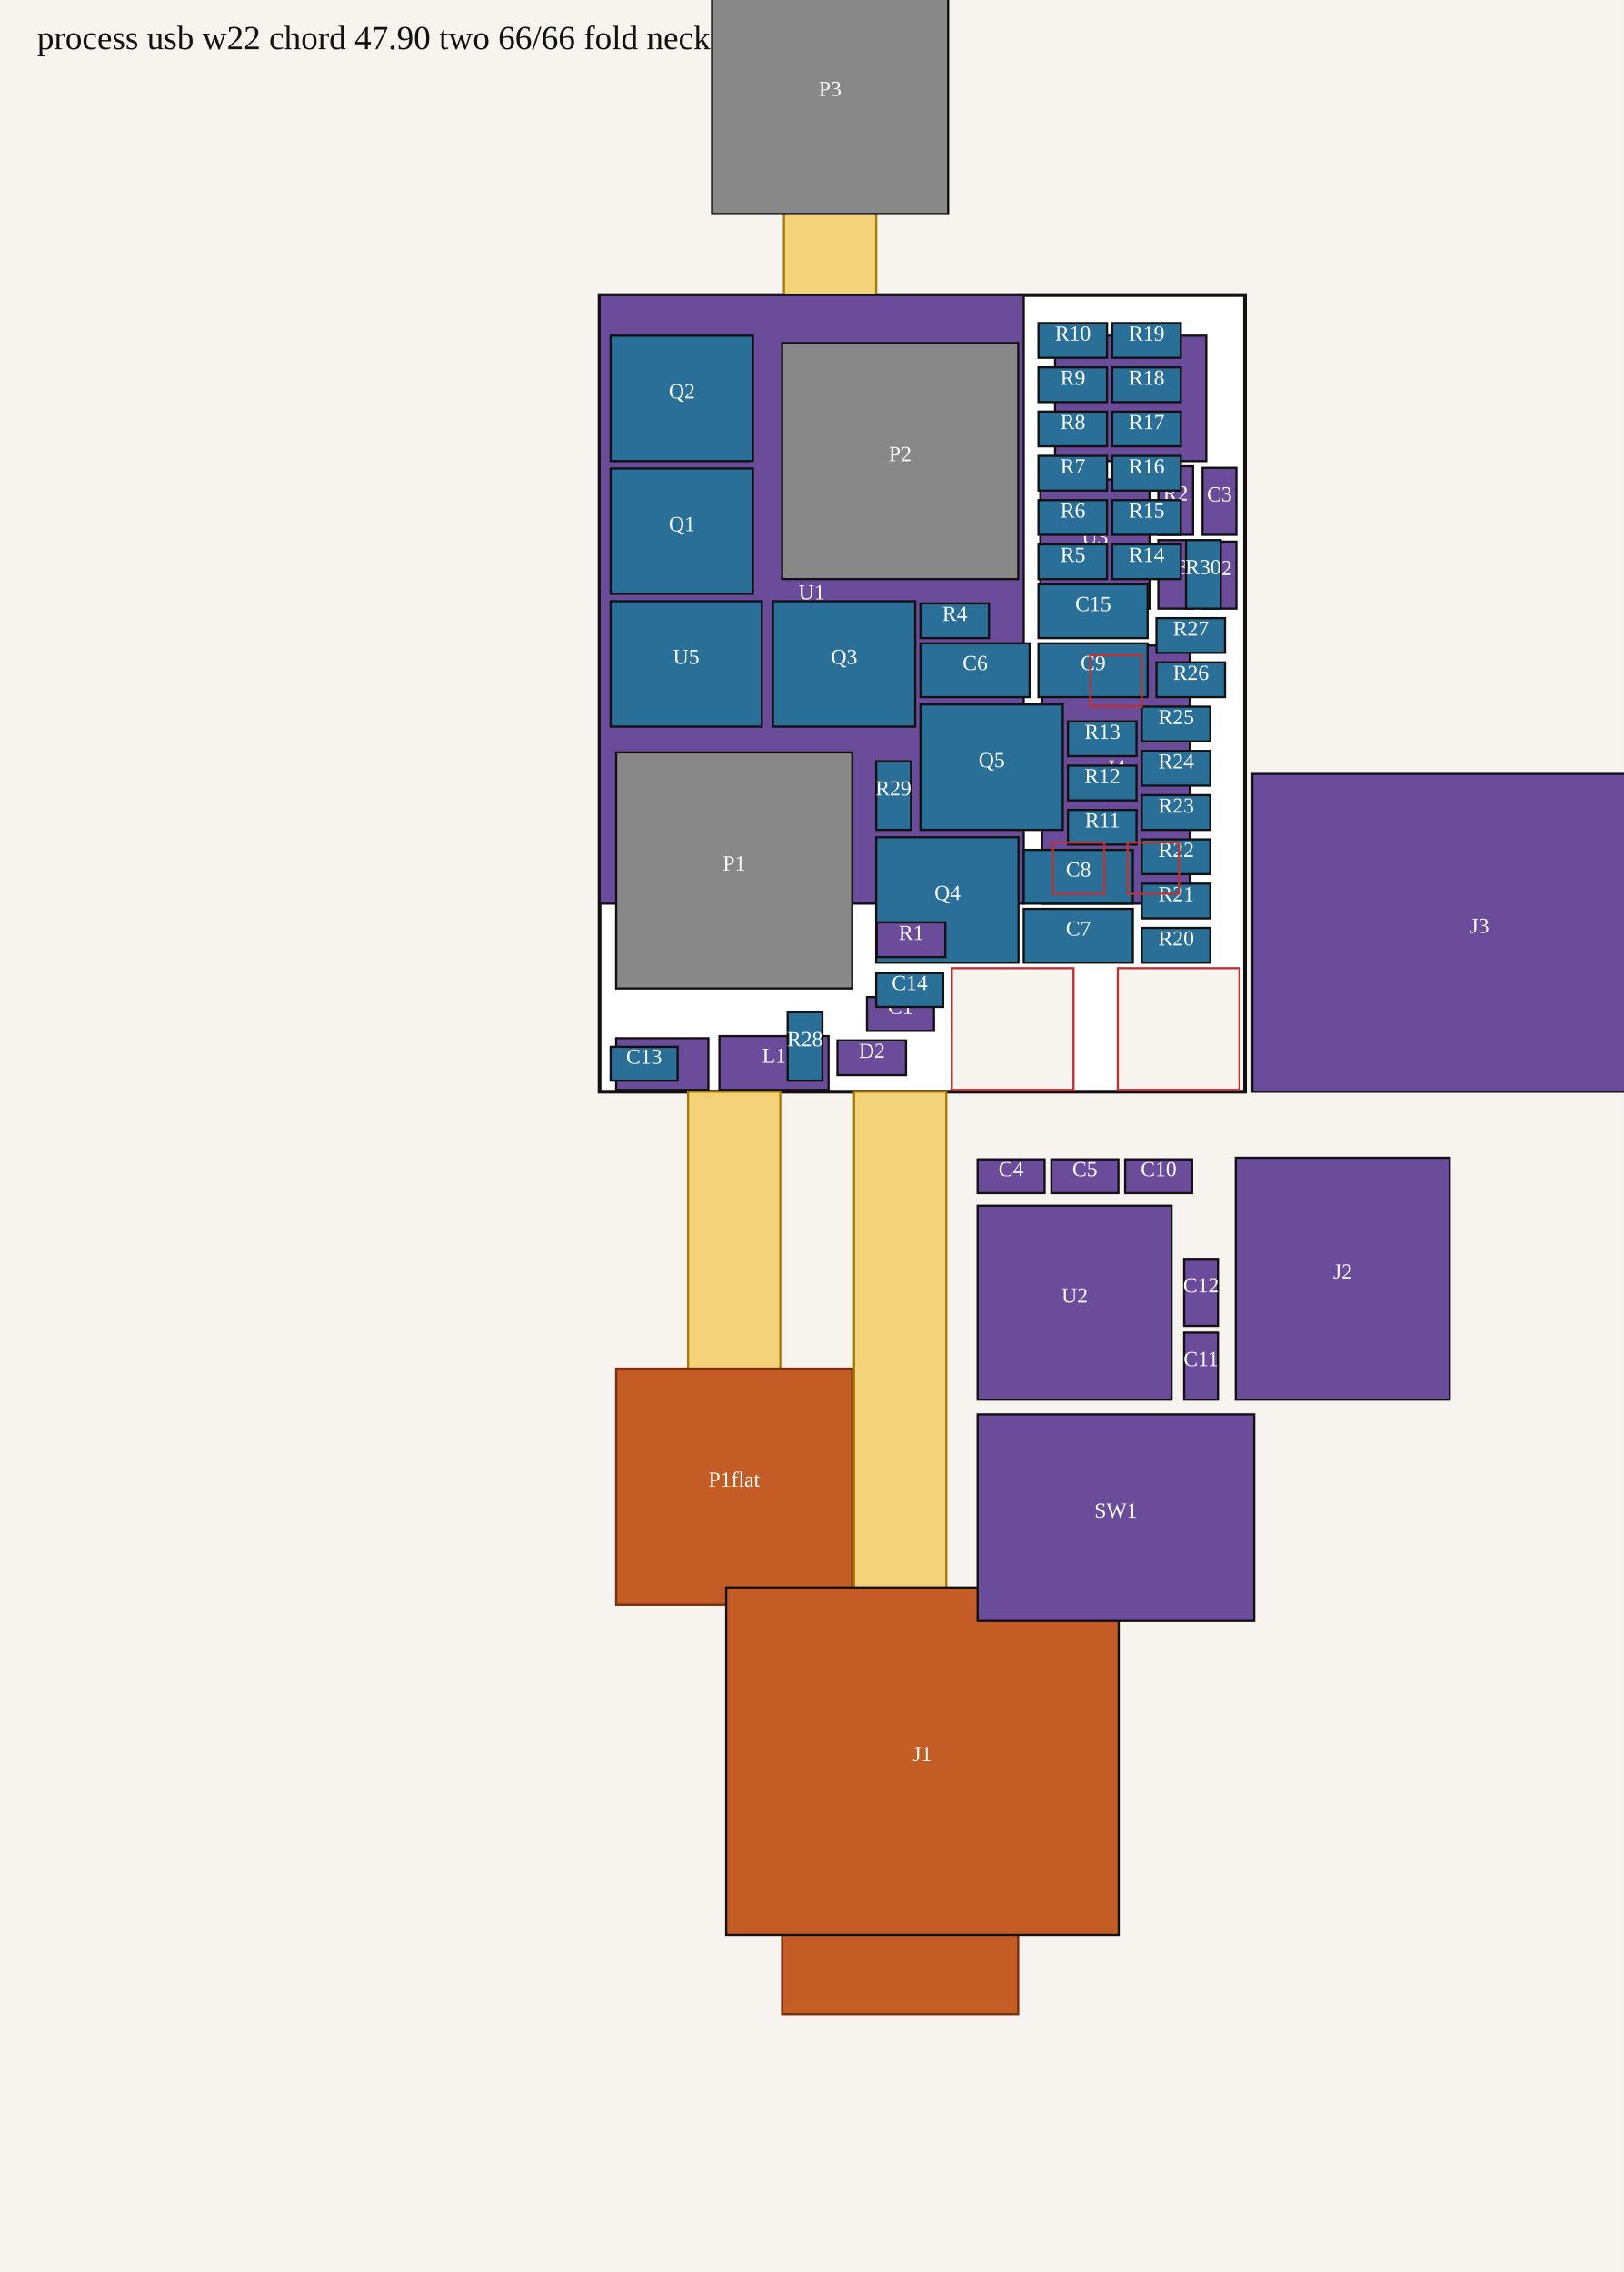
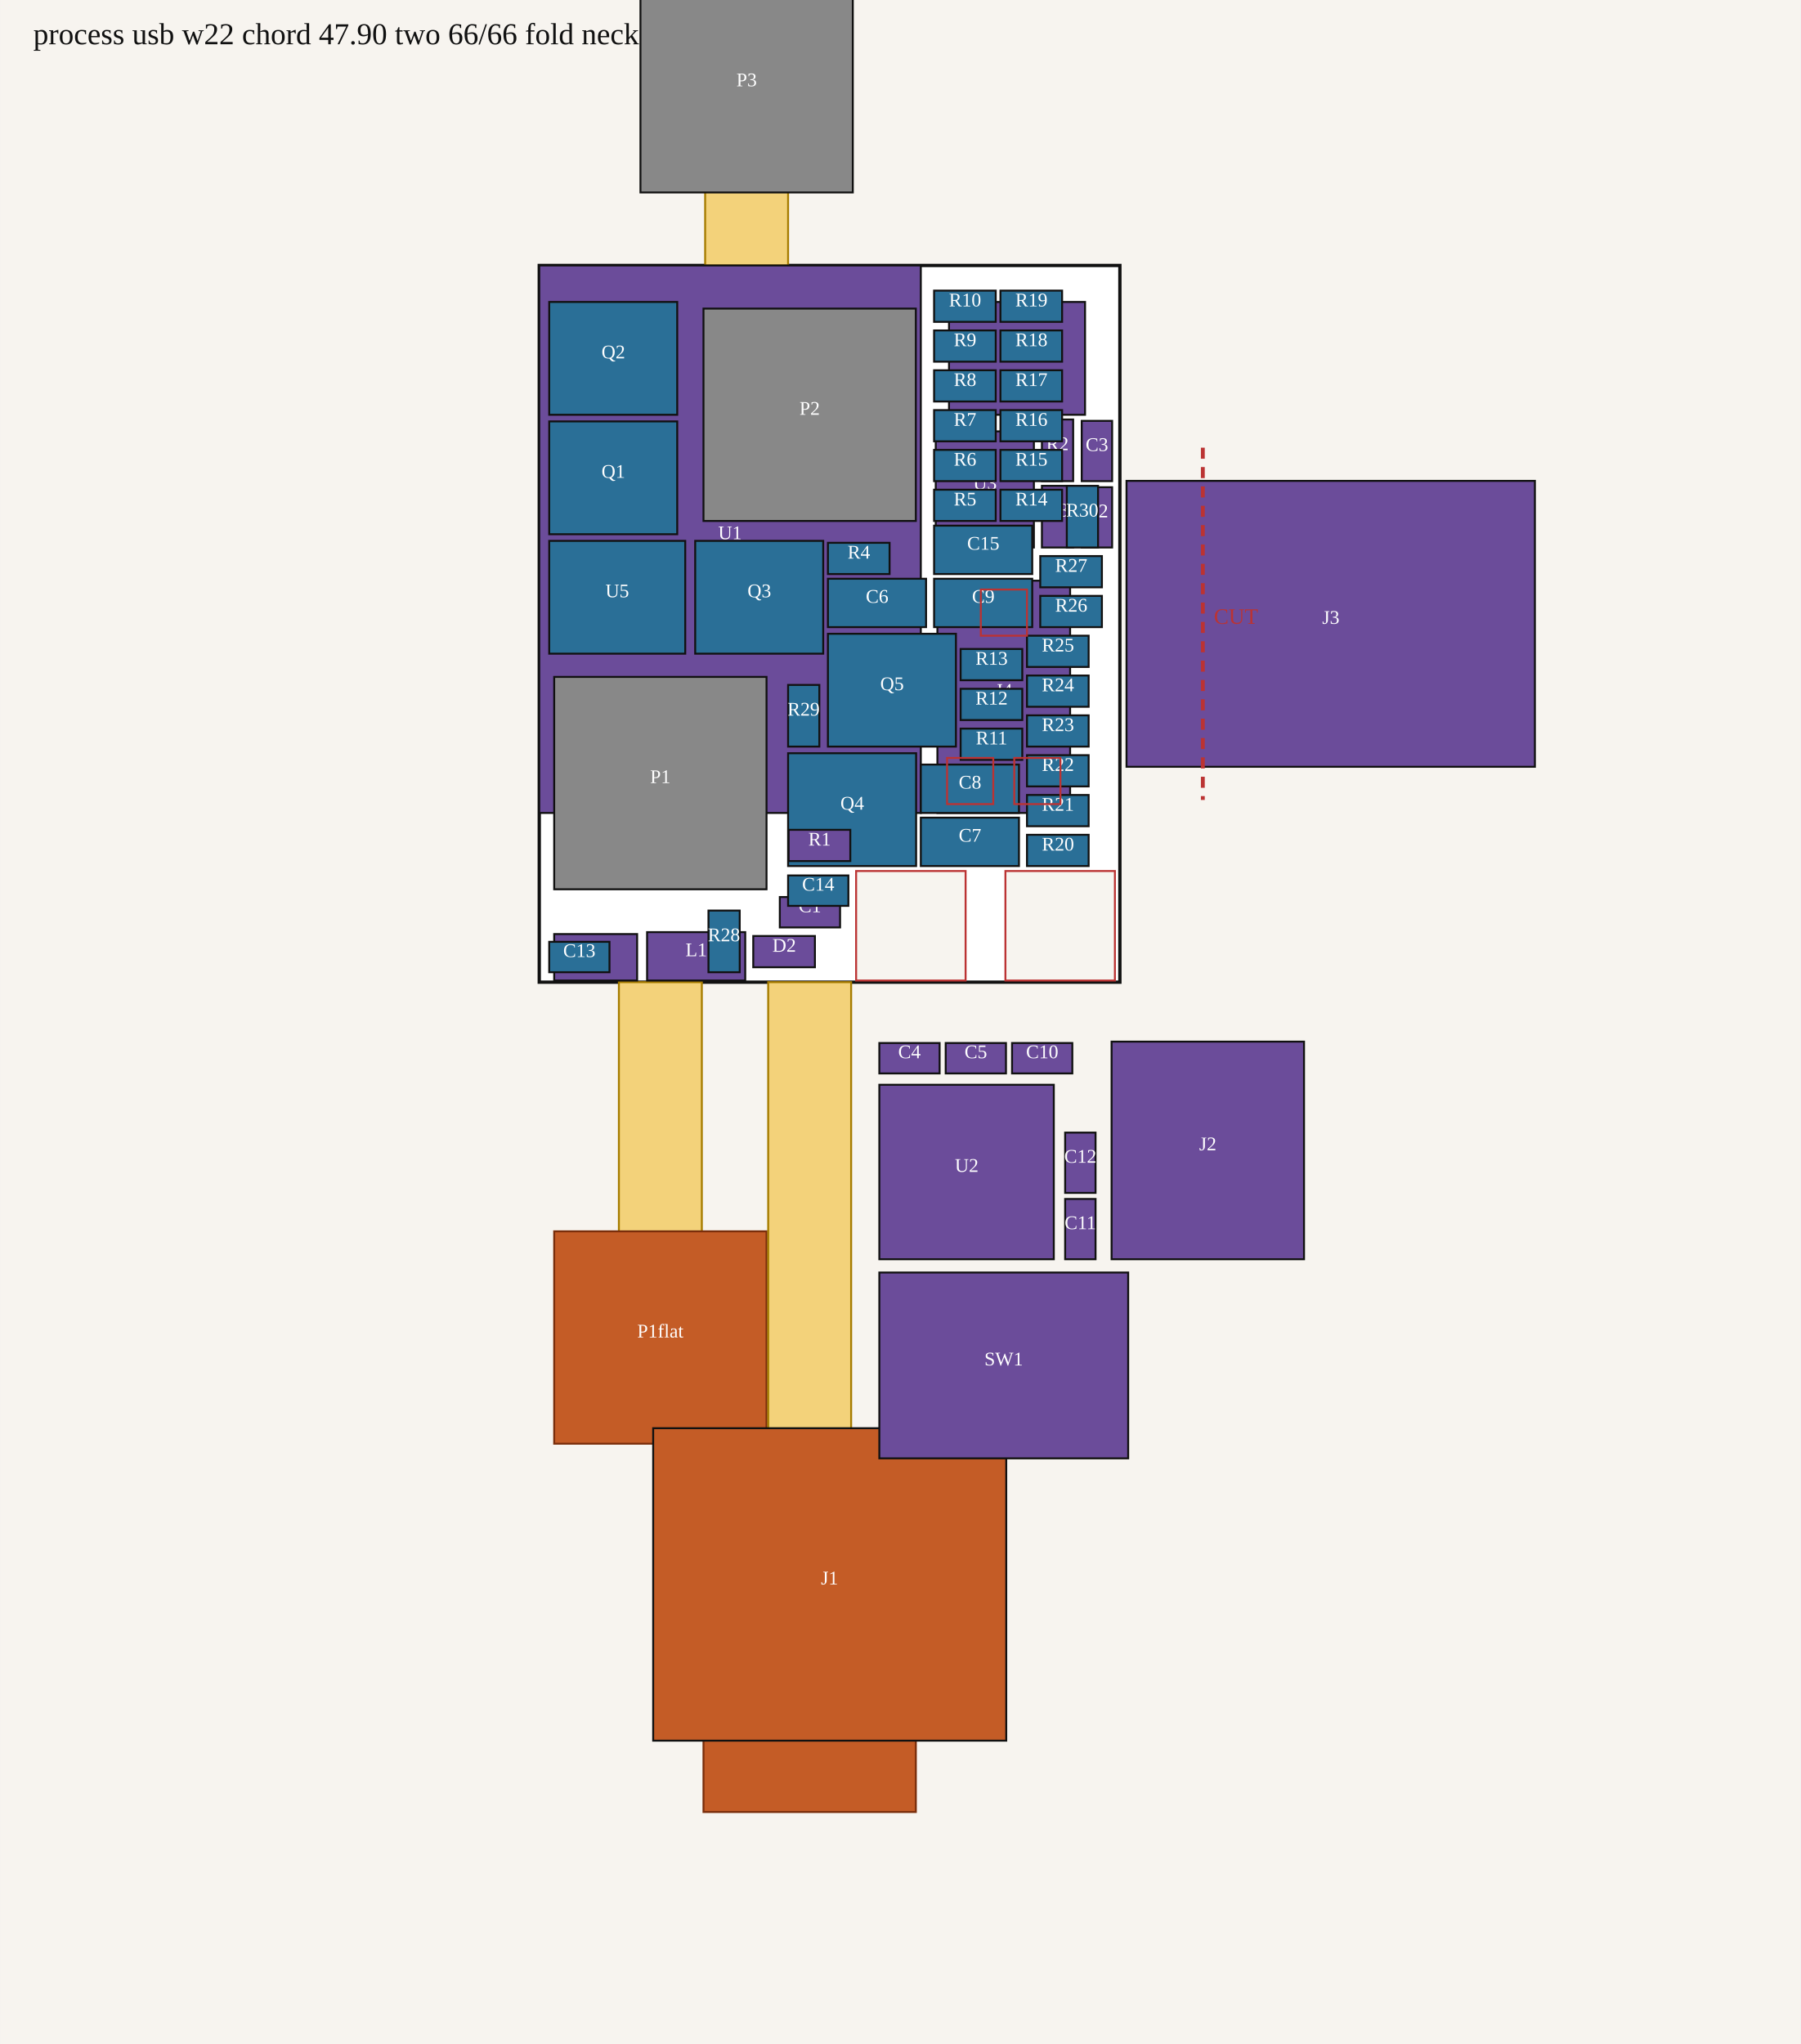
- <svg xmlns="http://www.w3.org/2000/svg" width="528" height="739" viewBox="0 0 528.0 739.2">
+ <svg xmlns="http://www.w3.org/2000/svg" width="651" height="739" viewBox="0 0 651.1 739.2">
  <rect width="100%" height="100%" fill="#f7f4ef" />
  <rect x="195.0" y="96.0" width="210.0" height="259.2" fill="#fff" stroke="#111" stroke-width="1.2" />
  <rect x="223.8" y="355.2" width="30.0" height="128.5" fill="#f3d27a" stroke="#a67c00" stroke-width="0.7" />
  <rect x="200.4" y="445.3" width="76.8" height="76.8" fill="#c45c26" stroke="#7a2e0b" stroke-width="0.7" />
  <text x="238.8" y="483.7" font-size="7" text-anchor="middle" fill="#fff">P1flat</text>
  <rect x="277.8" y="355.2" width="30.0" height="261.7" fill="#f3d27a" stroke="#a67c00" stroke-width="0.7" />
  <rect x="254.4" y="578.5" width="76.8" height="76.8" fill="#c45c26" stroke="#7a2e0b" stroke-width="0.7" />
  <text x="292.8" y="616.9" font-size="7" text-anchor="middle" fill="#fff">P2flat</text>
  <rect x="255.0" y="31.2" width="30.0" height="64.8" fill="#f3d27a" stroke="#a67c00" stroke-width="0.7" />
  <rect x="195.0" y="96.0" width="138.0" height="198.0" fill="#6b4c9a" stroke="#111" stroke-width="0.7" />
  <text x="264.0" y="195.0" font-size="7" text-anchor="middle" fill="#fff">U1</text>
  <rect x="236.2" y="516.5" width="127.7" height="113.0" fill="#c45c26" stroke="#111" stroke-width="0.7" />
  <text x="300.0" y="573.0" font-size="7" text-anchor="middle" fill="#fff">J1</text>
  <rect x="200.4" y="244.8" width="76.8" height="76.8" fill="#888" stroke="#111" stroke-width="0.7" />
  <text x="238.8" y="283.2" font-size="7" text-anchor="middle" fill="#fff">P1</text>
  <rect x="254.4" y="111.6" width="76.8" height="76.8" fill="#888" stroke="#111" stroke-width="0.7" />
  <text x="292.8" y="150.0" font-size="7" text-anchor="middle" fill="#fff">P2</text>
  <rect x="231.6" y="-7.2" width="76.8" height="76.8" fill="#888" stroke="#111" stroke-width="0.7" />
  <text x="270.0" y="31.2" font-size="7" text-anchor="middle" fill="#fff">P3</text>
  <rect x="318.0" y="460.2" width="90.0" height="67.2" fill="#6b4c9a" stroke="#111" stroke-width="0.7" />
  <text x="363.0" y="493.8" font-size="7" text-anchor="middle" fill="#fff">SW1</text>
  <rect x="339.0" y="210.0" width="48.0" height="84.0" fill="#6b4c9a" stroke="#111" stroke-width="0.7" />
  <text x="363.0" y="252.0" font-size="7" text-anchor="middle" fill="#fff">J4</text>
  <rect x="318.0" y="392.3" width="63.1" height="63.1" fill="#6b4c9a" stroke="#111" stroke-width="0.7" />
  <text x="349.6" y="423.8" font-size="7" text-anchor="middle" fill="#fff">U2</text>
  <rect x="338.4" y="156.0" width="35.5" height="42.0" fill="#6b4c9a" stroke="#111" stroke-width="0.7" />
  <text x="356.2" y="177.0" font-size="7" text-anchor="middle" fill="#fff">U3</text>
  <rect x="343.2" y="109.2" width="49.2" height="40.8" fill="#6b4c9a" stroke="#111" stroke-width="0.7" />
  <text x="367.8" y="129.6" font-size="7" text-anchor="middle" fill="#fff">U4</text>
  <rect x="198.6" y="195.6" width="49.2" height="40.8" fill="#2a6f97" stroke="#111" stroke-width="0.7" />
  <text x="223.2" y="216.0" font-size="7" text-anchor="middle" fill="#fff">U5</text>
  <rect x="402.0" y="376.7" width="69.6" height="78.7" fill="#6b4c9a" stroke="#111" stroke-width="0.7" />
  <text x="436.8" y="416.0" font-size="7" text-anchor="middle" fill="#fff">J2</text>
-   <rect x="407.4" y="251.8" width="147.7" height="103.4" fill="#6b4c9a" stroke="#111" stroke-width="0.7" />
-   <text x="481.3" y="303.5" font-size="7" text-anchor="middle" fill="#fff">J3</text>
+   <rect x="407.4" y="173.9" width="147.7" height="103.4" fill="#6b4c9a" stroke="#111" stroke-width="0.7" />
+   <text x="481.3" y="225.6" font-size="7" text-anchor="middle" fill="#fff">J3</text>
  <rect x="200.4" y="337.8" width="30.0" height="16.8" fill="#6b4c9a" stroke="#111" stroke-width="0.7" />
  <text x="215.4" y="346.2" font-size="7" text-anchor="middle" fill="#fff">D1</text>
  <rect x="234.0" y="337.1" width="35.5" height="17.5" fill="#6b4c9a" stroke="#111" stroke-width="0.7" />
  <text x="251.8" y="345.8" font-size="7" text-anchor="middle" fill="#fff">L1</text>
  <rect x="272.4" y="338.5" width="22.3" height="11.3" fill="#6b4c9a" stroke="#111" stroke-width="0.7" />
  <text x="283.6" y="344.2" font-size="7" text-anchor="middle" fill="#fff">D2</text>
  <rect x="198.6" y="152.4" width="46.3" height="40.8" fill="#2a6f97" stroke="#111" stroke-width="0.7" />
  <text x="221.8" y="172.8" font-size="7" text-anchor="middle" fill="#fff">Q1</text>
  <rect x="198.6" y="109.2" width="46.3" height="40.8" fill="#2a6f97" stroke="#111" stroke-width="0.7" />
  <text x="221.8" y="129.6" font-size="7" text-anchor="middle" fill="#fff">Q2</text>
  <rect x="251.4" y="195.6" width="46.3" height="40.8" fill="#2a6f97" stroke="#111" stroke-width="0.7" />
  <text x="274.6" y="216.0" font-size="7" text-anchor="middle" fill="#fff">Q3</text>
  <rect x="285.0" y="272.4" width="46.3" height="40.8" fill="#2a6f97" stroke="#111" stroke-width="0.7" />
  <text x="308.2" y="292.8" font-size="7" text-anchor="middle" fill="#fff">Q4</text>
  <rect x="299.4" y="229.2" width="46.3" height="40.8" fill="#2a6f97" stroke="#111" stroke-width="0.7" />
  <text x="322.6" y="249.6" font-size="7" text-anchor="middle" fill="#fff">Q5</text>
  <rect x="285.2" y="300.1" width="22.3" height="11.3" fill="#6b4c9a" stroke="#111" stroke-width="0.7" />
  <text x="296.4" y="305.8" font-size="7" text-anchor="middle" fill="#fff">R1</text>
  <rect x="376.8" y="151.7" width="11.3" height="22.3" fill="#6b4c9a" stroke="#111" stroke-width="0.7" />
  <text x="382.4" y="162.8" font-size="7" text-anchor="middle" fill="#fff">R2</text>
  <rect x="376.8" y="175.7" width="11.3" height="22.3" fill="#6b4c9a" stroke="#111" stroke-width="0.7" />
  <text x="382.4" y="186.8" font-size="7" text-anchor="middle" fill="#fff">R3</text>
  <rect x="282.0" y="324.4" width="21.8" height="11.0" fill="#6b4c9a" stroke="#111" stroke-width="0.7" />
  <text x="292.9" y="329.9" font-size="7" text-anchor="middle" fill="#fff">C1</text>
  <rect x="391.2" y="176.2" width="11.0" height="21.8" fill="#6b4c9a" stroke="#111" stroke-width="0.7" />
  <text x="396.7" y="187.1" font-size="7" text-anchor="middle" fill="#fff">C2</text>
  <rect x="391.2" y="152.2" width="11.0" height="21.8" fill="#6b4c9a" stroke="#111" stroke-width="0.7" />
  <text x="396.7" y="163.1" font-size="7" text-anchor="middle" fill="#fff">C3</text>
  <rect x="318.0" y="377.2" width="21.8" height="11.0" fill="#6b4c9a" stroke="#111" stroke-width="0.7" />
  <text x="328.9" y="382.7" font-size="7" text-anchor="middle" fill="#fff">C4</text>
  <rect x="342.0" y="377.2" width="21.8" height="11.0" fill="#6b4c9a" stroke="#111" stroke-width="0.7" />
  <text x="352.9" y="382.7" font-size="7" text-anchor="middle" fill="#fff">C5</text>
  <rect x="299.4" y="209.3" width="35.5" height="17.5" fill="#2a6f97" stroke="#111" stroke-width="0.7" />
  <text x="317.2" y="218.0" font-size="7" text-anchor="middle" fill="#fff">C6</text>
  <rect x="333.0" y="295.7" width="35.5" height="17.5" fill="#2a6f97" stroke="#111" stroke-width="0.7" />
  <text x="350.8" y="304.4" font-size="7" text-anchor="middle" fill="#fff">C7</text>
  <rect x="333.0" y="276.5" width="35.5" height="17.5" fill="#2a6f97" stroke="#111" stroke-width="0.7" />
  <text x="350.8" y="285.2" font-size="7" text-anchor="middle" fill="#fff">C8</text>
  <rect x="337.8" y="209.3" width="35.5" height="17.5" fill="#2a6f97" stroke="#111" stroke-width="0.7" />
  <text x="355.6" y="218.0" font-size="7" text-anchor="middle" fill="#fff">C9</text>
  <rect x="366.0" y="377.2" width="21.8" height="11.0" fill="#6b4c9a" stroke="#111" stroke-width="0.7" />
  <text x="376.9" y="382.7" font-size="7" text-anchor="middle" fill="#fff">C10</text>
  <rect x="385.2" y="433.6" width="11.0" height="21.8" fill="#6b4c9a" stroke="#111" stroke-width="0.7" />
  <text x="390.7" y="444.5" font-size="7" text-anchor="middle" fill="#fff">C11</text>
  <rect x="385.2" y="409.6" width="11.0" height="21.8" fill="#6b4c9a" stroke="#111" stroke-width="0.7" />
  <text x="390.7" y="420.5" font-size="7" text-anchor="middle" fill="#fff">C12</text>
  <rect x="198.6" y="340.6" width="21.8" height="11.0" fill="#2a6f97" stroke="#111" stroke-width="0.7" />
  <text x="209.5" y="346.1" font-size="7" text-anchor="middle" fill="#fff">C13</text>
  <rect x="285.0" y="316.6" width="21.8" height="11.0" fill="#2a6f97" stroke="#111" stroke-width="0.7" />
  <text x="295.9" y="322.1" font-size="7" text-anchor="middle" fill="#fff">C14</text>
  <rect x="337.8" y="190.1" width="35.5" height="17.5" fill="#2a6f97" stroke="#111" stroke-width="0.7" />
  <text x="355.6" y="198.8" font-size="7" text-anchor="middle" fill="#fff">C15</text>
  <rect x="299.4" y="196.3" width="22.3" height="11.3" fill="#2a6f97" stroke="#111" stroke-width="0.7" />
  <text x="310.6" y="202.0" font-size="7" text-anchor="middle" fill="#fff">R4</text>
  <rect x="337.8" y="177.1" width="22.3" height="11.3" fill="#2a6f97" stroke="#111" stroke-width="0.7" />
  <text x="349.0" y="182.8" font-size="7" text-anchor="middle" fill="#fff">R5</text>
  <rect x="337.8" y="162.7" width="22.3" height="11.3" fill="#2a6f97" stroke="#111" stroke-width="0.7" />
  <text x="349.0" y="168.4" font-size="7" text-anchor="middle" fill="#fff">R6</text>
  <rect x="337.8" y="148.3" width="22.3" height="11.3" fill="#2a6f97" stroke="#111" stroke-width="0.7" />
  <text x="349.0" y="154.0" font-size="7" text-anchor="middle" fill="#fff">R7</text>
  <rect x="337.8" y="133.9" width="22.3" height="11.3" fill="#2a6f97" stroke="#111" stroke-width="0.7" />
  <text x="349.0" y="139.6" font-size="7" text-anchor="middle" fill="#fff">R8</text>
  <rect x="337.8" y="119.5" width="22.3" height="11.3" fill="#2a6f97" stroke="#111" stroke-width="0.7" />
  <text x="349.0" y="125.2" font-size="7" text-anchor="middle" fill="#fff">R9</text>
  <rect x="337.8" y="105.1" width="22.3" height="11.3" fill="#2a6f97" stroke="#111" stroke-width="0.7" />
  <text x="349.0" y="110.8" font-size="7" text-anchor="middle" fill="#fff">R10</text>
  <rect x="347.4" y="263.5" width="22.3" height="11.3" fill="#2a6f97" stroke="#111" stroke-width="0.7" />
  <text x="358.6" y="269.2" font-size="7" text-anchor="middle" fill="#fff">R11</text>
  <rect x="347.4" y="249.1" width="22.3" height="11.3" fill="#2a6f97" stroke="#111" stroke-width="0.7" />
  <text x="358.6" y="254.8" font-size="7" text-anchor="middle" fill="#fff">R12</text>
  <rect x="347.4" y="234.7" width="22.3" height="11.3" fill="#2a6f97" stroke="#111" stroke-width="0.7" />
  <text x="358.6" y="240.4" font-size="7" text-anchor="middle" fill="#fff">R13</text>
  <rect x="361.8" y="177.1" width="22.3" height="11.3" fill="#2a6f97" stroke="#111" stroke-width="0.7" />
  <text x="373.0" y="182.8" font-size="7" text-anchor="middle" fill="#fff">R14</text>
  <rect x="361.8" y="162.7" width="22.3" height="11.3" fill="#2a6f97" stroke="#111" stroke-width="0.7" />
  <text x="373.0" y="168.4" font-size="7" text-anchor="middle" fill="#fff">R15</text>
  <rect x="361.8" y="148.3" width="22.3" height="11.3" fill="#2a6f97" stroke="#111" stroke-width="0.7" />
  <text x="373.0" y="154.0" font-size="7" text-anchor="middle" fill="#fff">R16</text>
  <rect x="361.8" y="133.9" width="22.3" height="11.3" fill="#2a6f97" stroke="#111" stroke-width="0.7" />
  <text x="373.0" y="139.6" font-size="7" text-anchor="middle" fill="#fff">R17</text>
  <rect x="361.8" y="119.5" width="22.3" height="11.3" fill="#2a6f97" stroke="#111" stroke-width="0.7" />
  <text x="373.0" y="125.2" font-size="7" text-anchor="middle" fill="#fff">R18</text>
  <rect x="361.8" y="105.1" width="22.3" height="11.3" fill="#2a6f97" stroke="#111" stroke-width="0.7" />
  <text x="373.0" y="110.8" font-size="7" text-anchor="middle" fill="#fff">R19</text>
  <rect x="371.4" y="301.9" width="22.3" height="11.3" fill="#2a6f97" stroke="#111" stroke-width="0.7" />
  <text x="382.6" y="307.6" font-size="7" text-anchor="middle" fill="#fff">R20</text>
  <rect x="371.4" y="287.5" width="22.3" height="11.3" fill="#2a6f97" stroke="#111" stroke-width="0.7" />
  <text x="382.6" y="293.2" font-size="7" text-anchor="middle" fill="#fff">R21</text>
  <rect x="371.4" y="273.1" width="22.3" height="11.3" fill="#2a6f97" stroke="#111" stroke-width="0.7" />
  <text x="382.6" y="278.8" font-size="7" text-anchor="middle" fill="#fff">R22</text>
  <rect x="371.4" y="258.7" width="22.3" height="11.3" fill="#2a6f97" stroke="#111" stroke-width="0.7" />
  <text x="382.6" y="264.4" font-size="7" text-anchor="middle" fill="#fff">R23</text>
  <rect x="371.4" y="244.3" width="22.3" height="11.3" fill="#2a6f97" stroke="#111" stroke-width="0.7" />
  <text x="382.6" y="250.0" font-size="7" text-anchor="middle" fill="#fff">R24</text>
  <rect x="371.4" y="229.9" width="22.3" height="11.3" fill="#2a6f97" stroke="#111" stroke-width="0.7" />
  <text x="382.6" y="235.6" font-size="7" text-anchor="middle" fill="#fff">R25</text>
  <rect x="376.2" y="215.5" width="22.3" height="11.3" fill="#2a6f97" stroke="#111" stroke-width="0.7" />
  <text x="387.4" y="221.2" font-size="7" text-anchor="middle" fill="#fff">R26</text>
  <rect x="376.2" y="201.1" width="22.3" height="11.3" fill="#2a6f97" stroke="#111" stroke-width="0.7" />
  <text x="387.4" y="206.8" font-size="7" text-anchor="middle" fill="#fff">R27</text>
  <rect x="256.2" y="329.3" width="11.3" height="22.3" fill="#2a6f97" stroke="#111" stroke-width="0.7" />
  <text x="261.8" y="340.4" font-size="7" text-anchor="middle" fill="#fff">R28</text>
  <rect x="285.0" y="247.7" width="11.3" height="22.3" fill="#2a6f97" stroke="#111" stroke-width="0.7" />
  <text x="290.6" y="258.8" font-size="7" text-anchor="middle" fill="#fff">R29</text>
  <rect x="385.8" y="175.7" width="11.3" height="22.3" fill="#2a6f97" stroke="#111" stroke-width="0.7" />
  <text x="391.4" y="186.8" font-size="7" text-anchor="middle" fill="#fff">R30</text>
  <rect x="309.6" y="315.0" width="39.6" height="39.6" fill="#f7f4ef" stroke="#b33" stroke-width="0.7" />
  <rect x="363.6" y="315.0" width="39.6" height="39.6" fill="#f7f4ef" stroke="#b33" stroke-width="0.7" />
  <rect x="354.7" y="213.2" width="16.7" height="16.7" fill="none" stroke="#b33" stroke-width="0.7" />
  <rect x="342.5" y="274.1" width="16.7" height="16.7" fill="none" stroke="#b33" stroke-width="0.7" />
  <rect x="366.8" y="274.1" width="16.7" height="16.7" fill="none" stroke="#b33" stroke-width="0.7" />
+   <line x1="435.0" y1="161.9" x2="435.0" y2="289.3" stroke="#b33" stroke-width="1.4" stroke-dasharray="4 3" />
+   <text x="439.0" y="225.6" font-size="8" fill="#b33">CUT</text>
  <text x="12" y="16" font-size="11" fill="#111">process usb w22 chord 47.90 two 66/66 fold neck</text>
</svg>
